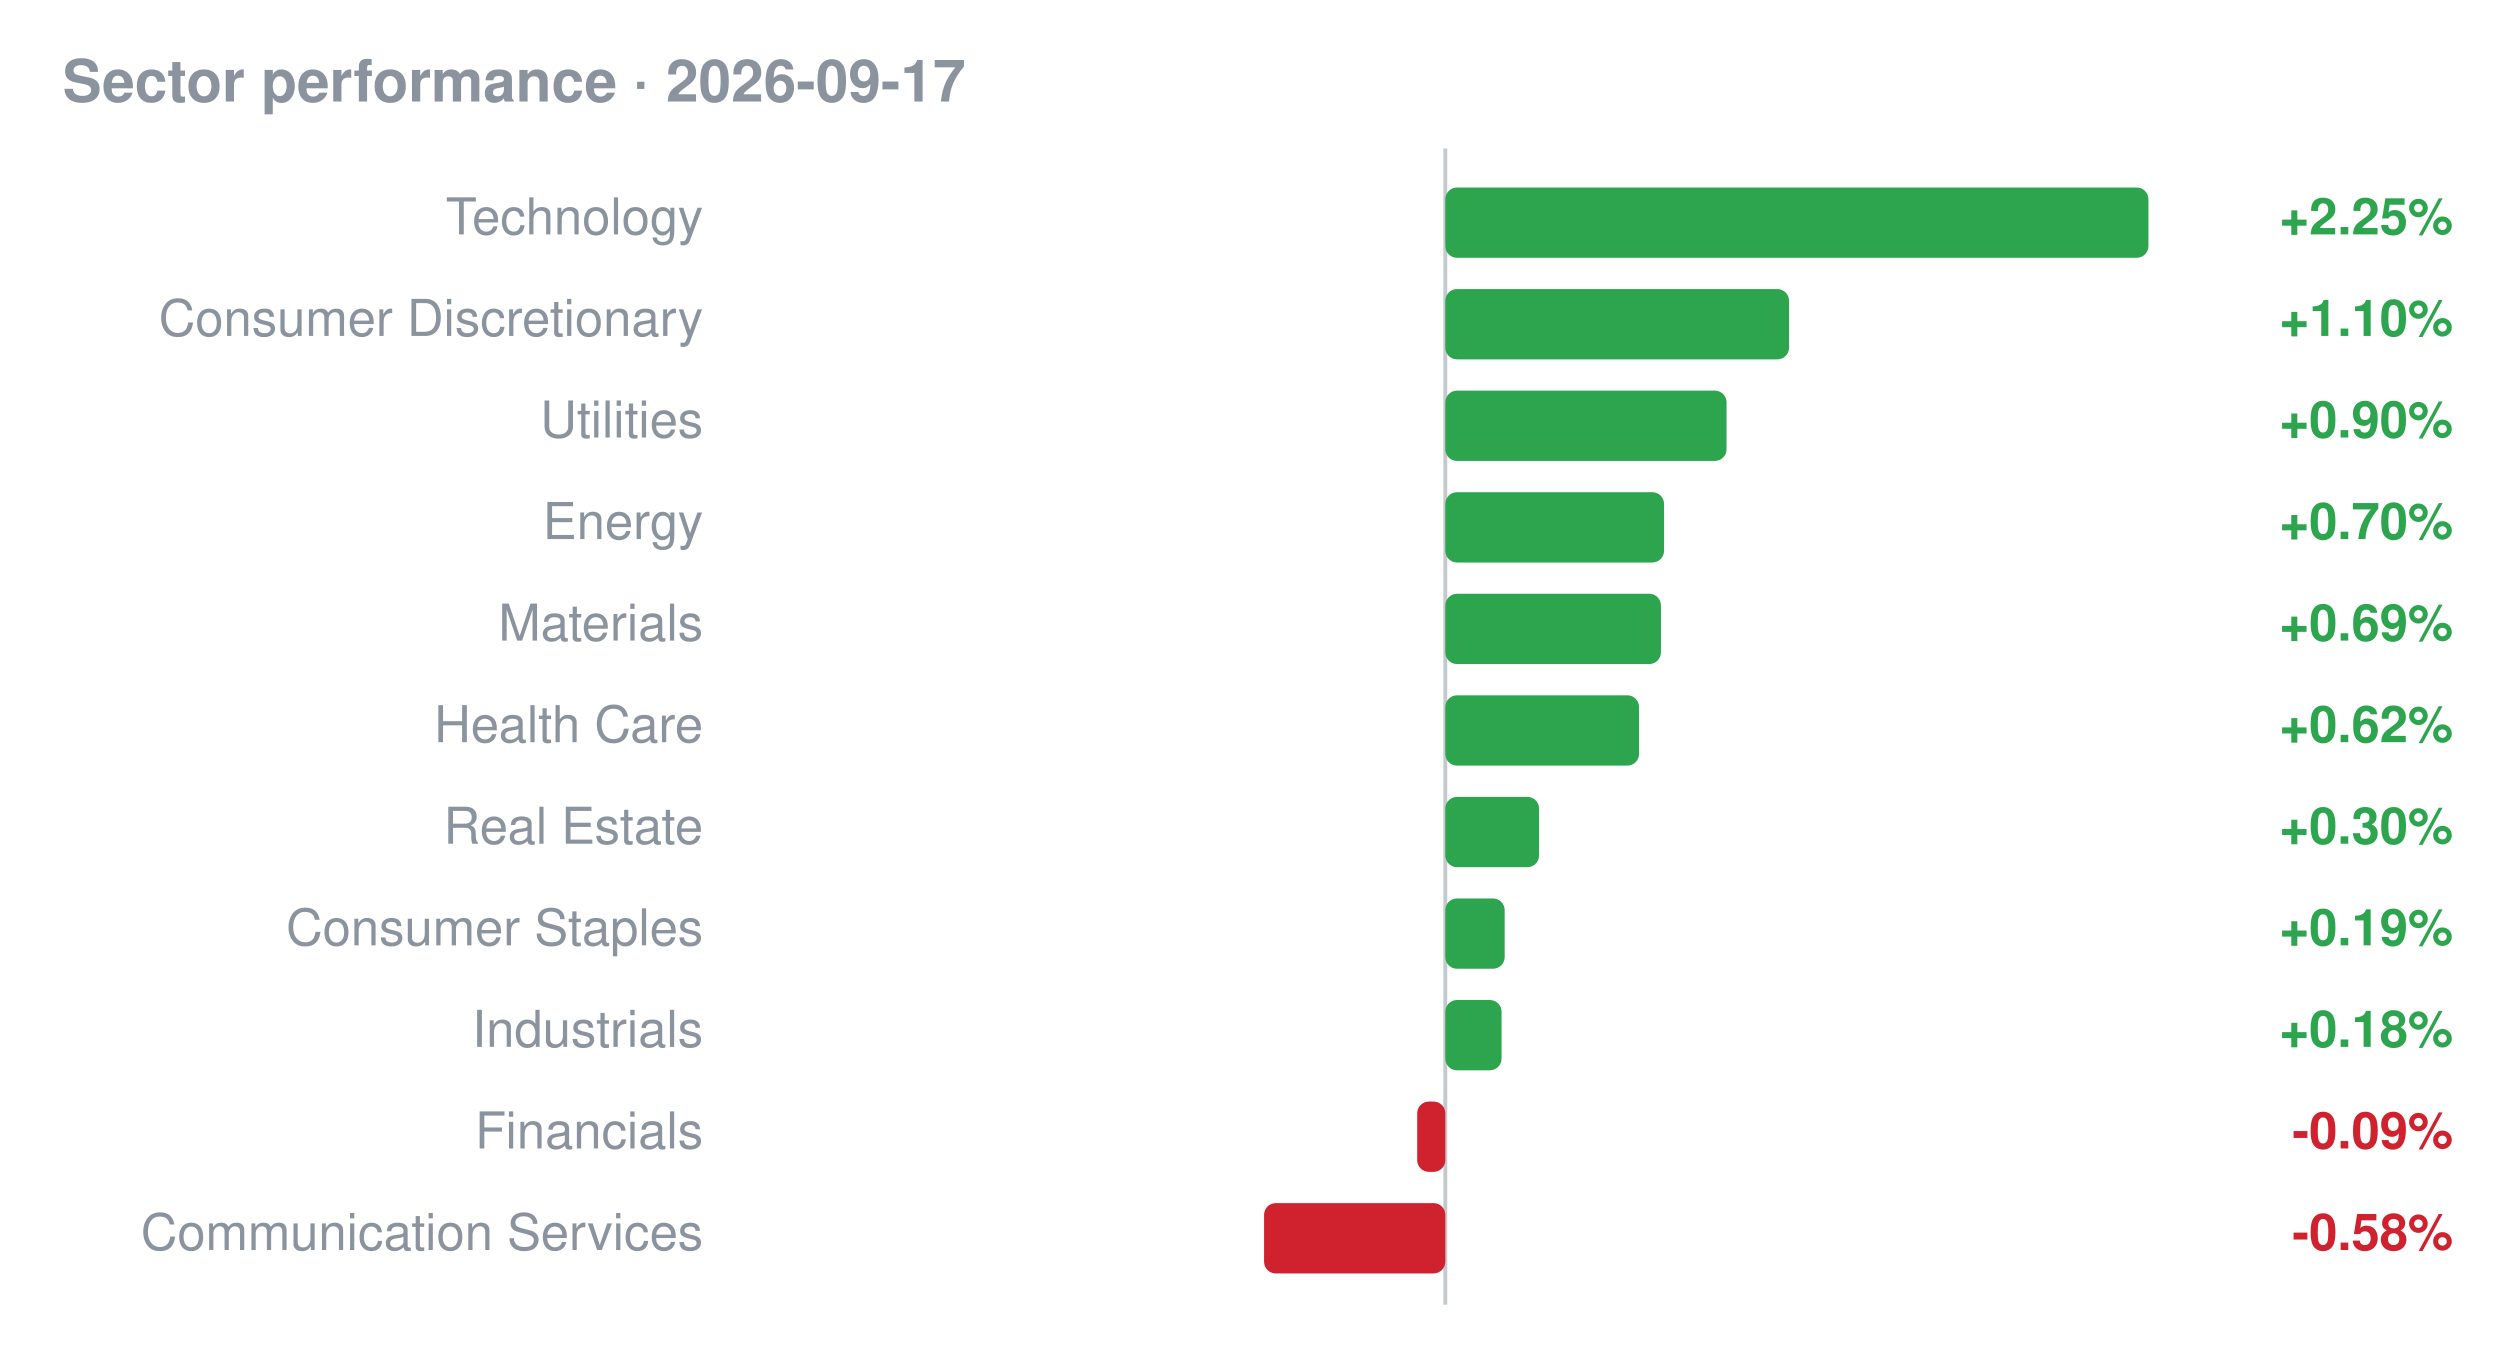
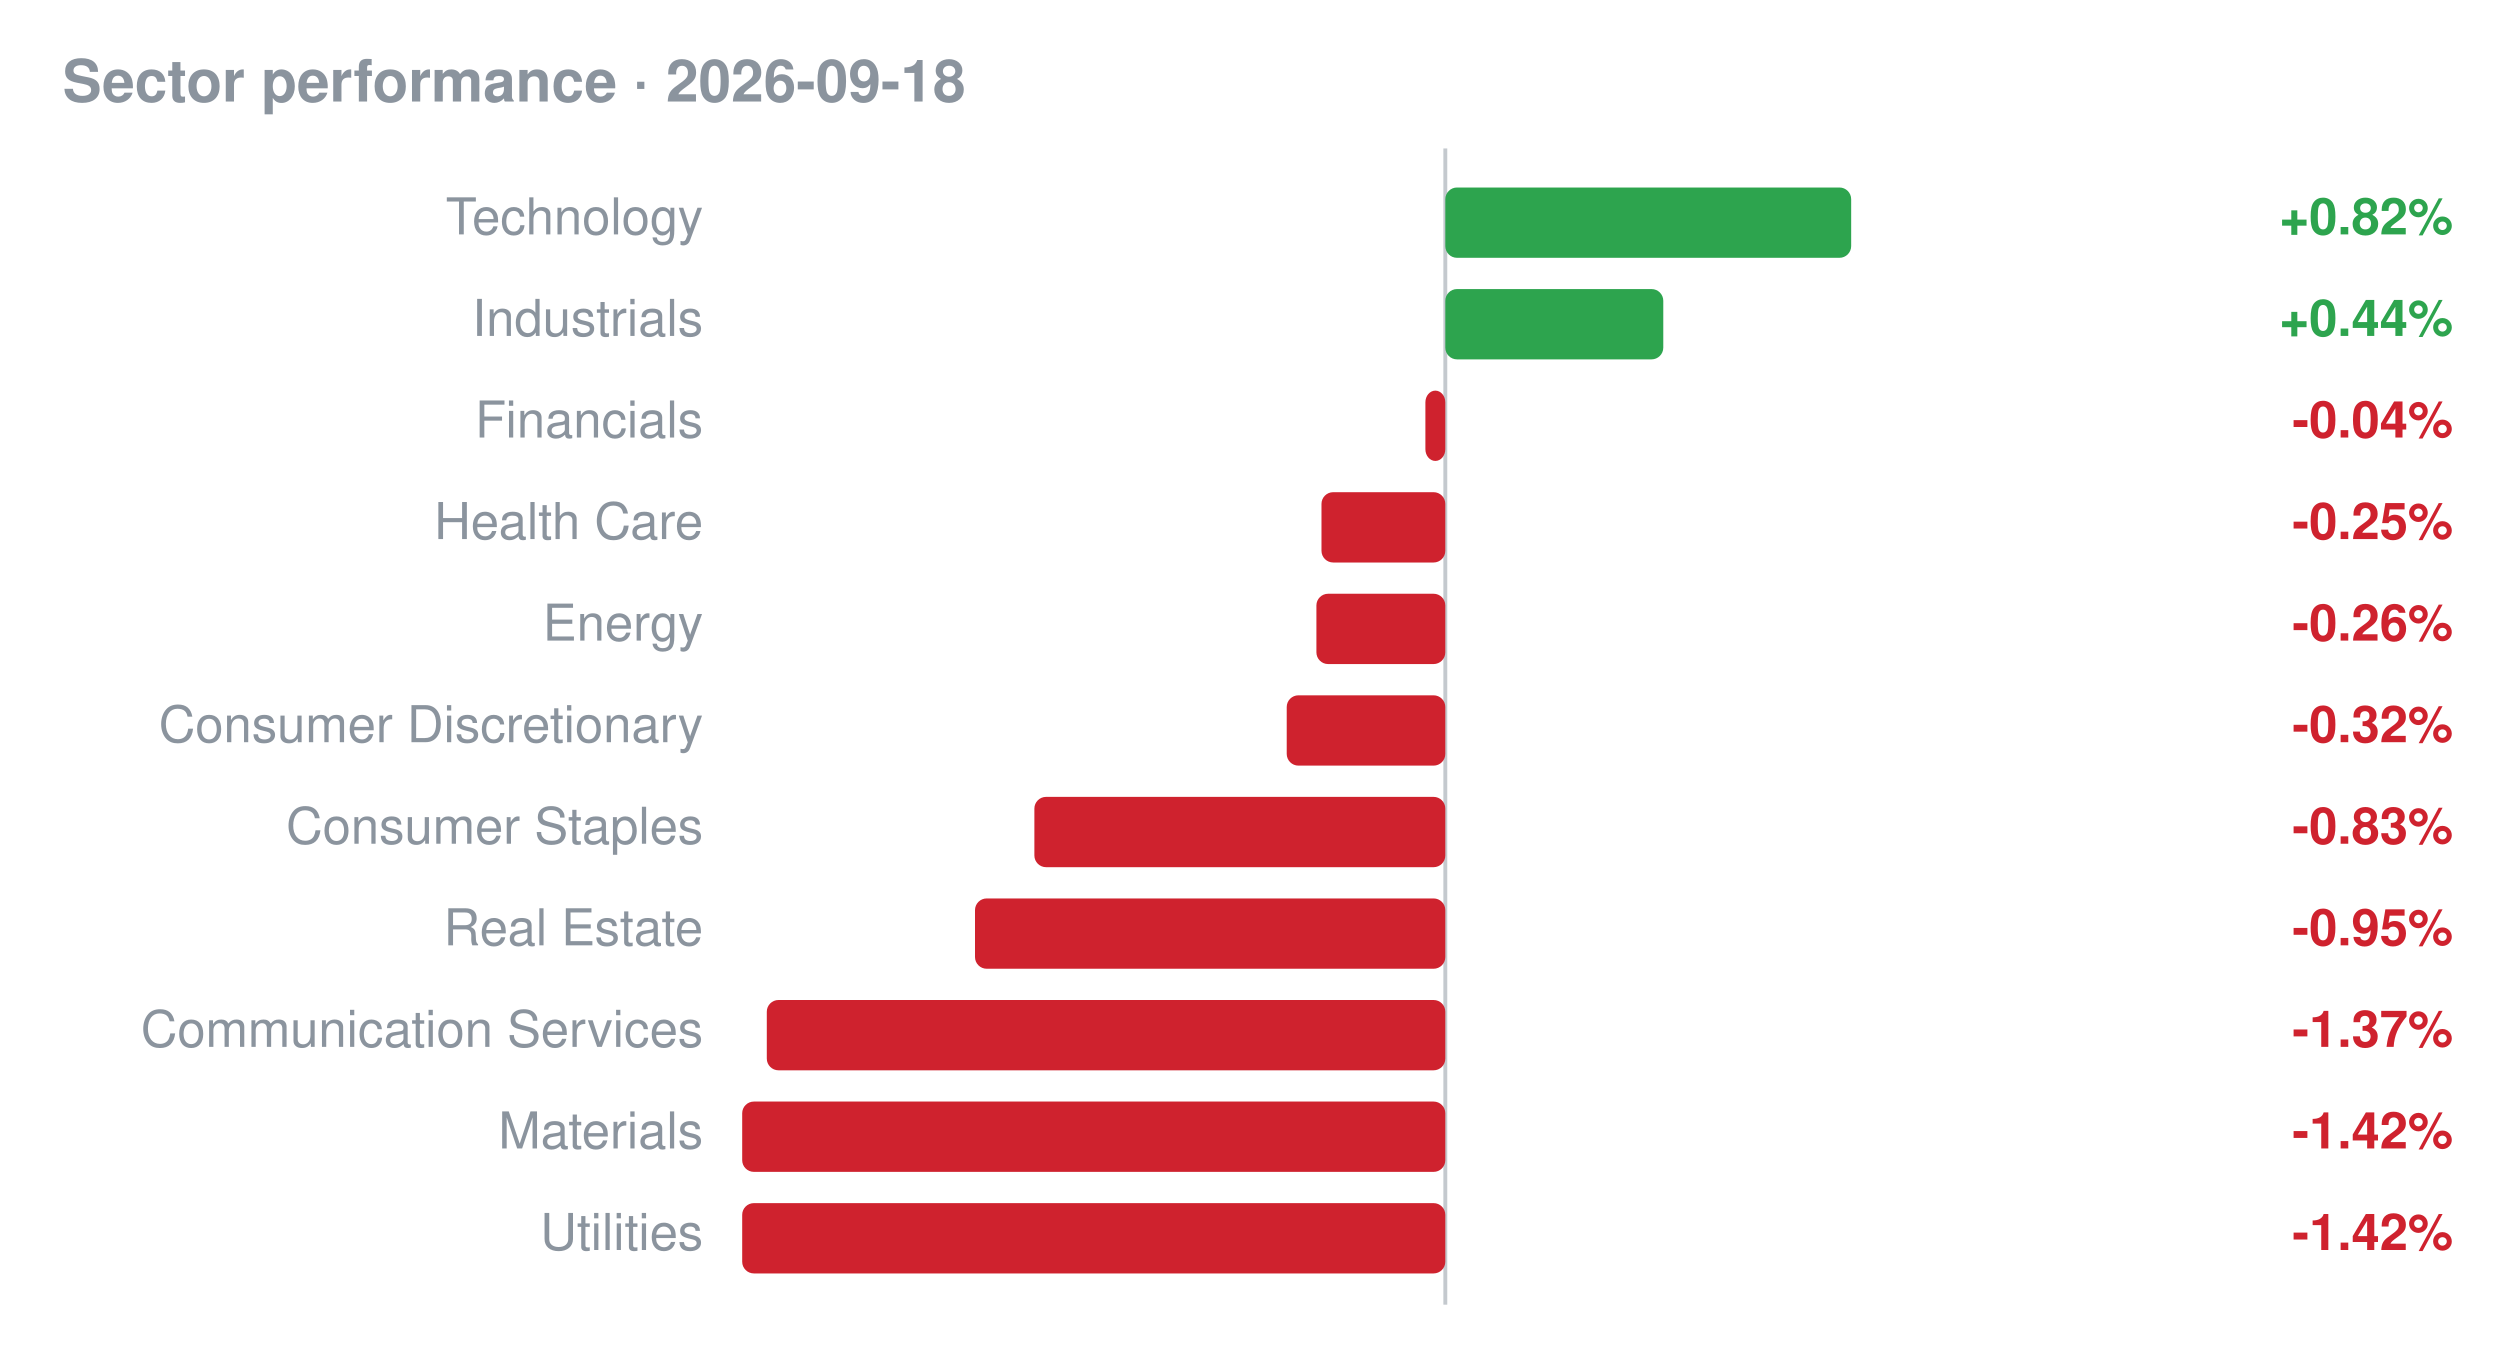
<svg xmlns="http://www.w3.org/2000/svg" width="640" height="346" viewBox="0 0 640 346" font-family="-apple-system,Segoe UI,Helvetica,Arial,sans-serif" font-size="13">
-   <text x="16" y="26" font-size="15" font-weight="600" fill="#8b949e">Sector performance · 2026-09-17</text>
+   <text x="16" y="26" font-size="15" font-weight="600" fill="#8b949e">Sector performance · 2026-09-18</text>
  <line x1="370.0" y1="38" x2="370.0" y2="334" stroke="#8b949e" stroke-opacity="0.5" />
  <text x="180" y="60" text-anchor="end" fill="#8b949e">Technology</text>
-   <rect x="370.0" y="48" width="180.0" height="18" rx="3" fill="#2da44e" />
-   <text x="628" y="60" text-anchor="end" fill="#2da44e" font-weight="600">+2.25%</text>
-   <text x="180" y="86" text-anchor="end" fill="#8b949e">Consumer Discretionary</text>
-   <rect x="370.0" y="74" width="88.0" height="18" rx="3" fill="#2da44e" />
-   <text x="628" y="86" text-anchor="end" fill="#2da44e" font-weight="600">+1.10%</text>
-   <text x="180" y="112" text-anchor="end" fill="#8b949e">Utilities</text>
-   <rect x="370.0" y="100" width="72.0" height="18" rx="3" fill="#2da44e" />
-   <text x="628" y="112" text-anchor="end" fill="#2da44e" font-weight="600">+0.90%</text>
-   <text x="180" y="138" text-anchor="end" fill="#8b949e">Energy</text>
-   <rect x="370.0" y="126" width="56.0" height="18" rx="3" fill="#2da44e" />
-   <text x="628" y="138" text-anchor="end" fill="#2da44e" font-weight="600">+0.70%</text>
-   <text x="180" y="164" text-anchor="end" fill="#8b949e">Materials</text>
-   <rect x="370.0" y="152" width="55.2" height="18" rx="3" fill="#2da44e" />
-   <text x="628" y="164" text-anchor="end" fill="#2da44e" font-weight="600">+0.69%</text>
-   <text x="180" y="190" text-anchor="end" fill="#8b949e">Health Care</text>
-   <rect x="370.0" y="178" width="49.6" height="18" rx="3" fill="#2da44e" />
-   <text x="628" y="190" text-anchor="end" fill="#2da44e" font-weight="600">+0.62%</text>
-   <text x="180" y="216" text-anchor="end" fill="#8b949e">Real Estate</text>
-   <rect x="370.0" y="204" width="24.0" height="18" rx="3" fill="#2da44e" />
-   <text x="628" y="216" text-anchor="end" fill="#2da44e" font-weight="600">+0.30%</text>
-   <text x="180" y="242" text-anchor="end" fill="#8b949e">Consumer Staples</text>
-   <rect x="370.0" y="230" width="15.2" height="18" rx="3" fill="#2da44e" />
-   <text x="628" y="242" text-anchor="end" fill="#2da44e" font-weight="600">+0.19%</text>
-   <text x="180" y="268" text-anchor="end" fill="#8b949e">Industrials</text>
-   <rect x="370.0" y="256" width="14.4" height="18" rx="3" fill="#2da44e" />
-   <text x="628" y="268" text-anchor="end" fill="#2da44e" font-weight="600">+0.18%</text>
-   <text x="180" y="294" text-anchor="end" fill="#8b949e">Financials</text>
-   <rect x="362.8" y="282" width="7.2" height="18" rx="3" fill="#cf222e" />
-   <text x="628" y="294" text-anchor="end" fill="#cf222e" font-weight="600">-0.09%</text>
-   <text x="180" y="320" text-anchor="end" fill="#8b949e">Communication Services</text>
-   <rect x="323.6" y="308" width="46.4" height="18" rx="3" fill="#cf222e" />
-   <text x="628" y="320" text-anchor="end" fill="#cf222e" font-weight="600">-0.58%</text>
+   <rect x="370.0" y="48" width="103.9" height="18" rx="3" fill="#2da44e" />
+   <text x="628" y="60" text-anchor="end" fill="#2da44e" font-weight="600">+0.82%</text>
+   <text x="180" y="86" text-anchor="end" fill="#8b949e">Industrials</text>
+   <rect x="370.0" y="74" width="55.8" height="18" rx="3" fill="#2da44e" />
+   <text x="628" y="86" text-anchor="end" fill="#2da44e" font-weight="600">+0.44%</text>
+   <text x="180" y="112" text-anchor="end" fill="#8b949e">Financials</text>
+   <rect x="364.9" y="100" width="5.1" height="18" rx="3" fill="#cf222e" />
+   <text x="628" y="112" text-anchor="end" fill="#cf222e" font-weight="600">-0.04%</text>
+   <text x="180" y="138" text-anchor="end" fill="#8b949e">Health Care</text>
+   <rect x="338.3" y="126" width="31.7" height="18" rx="3" fill="#cf222e" />
+   <text x="628" y="138" text-anchor="end" fill="#cf222e" font-weight="600">-0.25%</text>
+   <text x="180" y="164" text-anchor="end" fill="#8b949e">Energy</text>
+   <rect x="337.0" y="152" width="33.0" height="18" rx="3" fill="#cf222e" />
+   <text x="628" y="164" text-anchor="end" fill="#cf222e" font-weight="600">-0.26%</text>
+   <text x="180" y="190" text-anchor="end" fill="#8b949e">Consumer Discretionary</text>
+   <rect x="329.4" y="178" width="40.6" height="18" rx="3" fill="#cf222e" />
+   <text x="628" y="190" text-anchor="end" fill="#cf222e" font-weight="600">-0.32%</text>
+   <text x="180" y="216" text-anchor="end" fill="#8b949e">Consumer Staples</text>
+   <rect x="264.8" y="204" width="105.2" height="18" rx="3" fill="#cf222e" />
+   <text x="628" y="216" text-anchor="end" fill="#cf222e" font-weight="600">-0.83%</text>
+   <text x="180" y="242" text-anchor="end" fill="#8b949e">Real Estate</text>
+   <rect x="249.6" y="230" width="120.4" height="18" rx="3" fill="#cf222e" />
+   <text x="628" y="242" text-anchor="end" fill="#cf222e" font-weight="600">-0.95%</text>
+   <text x="180" y="268" text-anchor="end" fill="#8b949e">Communication Services</text>
+   <rect x="196.3" y="256" width="173.7" height="18" rx="3" fill="#cf222e" />
+   <text x="628" y="268" text-anchor="end" fill="#cf222e" font-weight="600">-1.37%</text>
+   <text x="180" y="294" text-anchor="end" fill="#8b949e">Materials</text>
+   <rect x="190.0" y="282" width="180.0" height="18" rx="3" fill="#cf222e" />
+   <text x="628" y="294" text-anchor="end" fill="#cf222e" font-weight="600">-1.42%</text>
+   <text x="180" y="320" text-anchor="end" fill="#8b949e">Utilities</text>
+   <rect x="190.0" y="308" width="180.0" height="18" rx="3" fill="#cf222e" />
+   <text x="628" y="320" text-anchor="end" fill="#cf222e" font-weight="600">-1.42%</text>
</svg>
